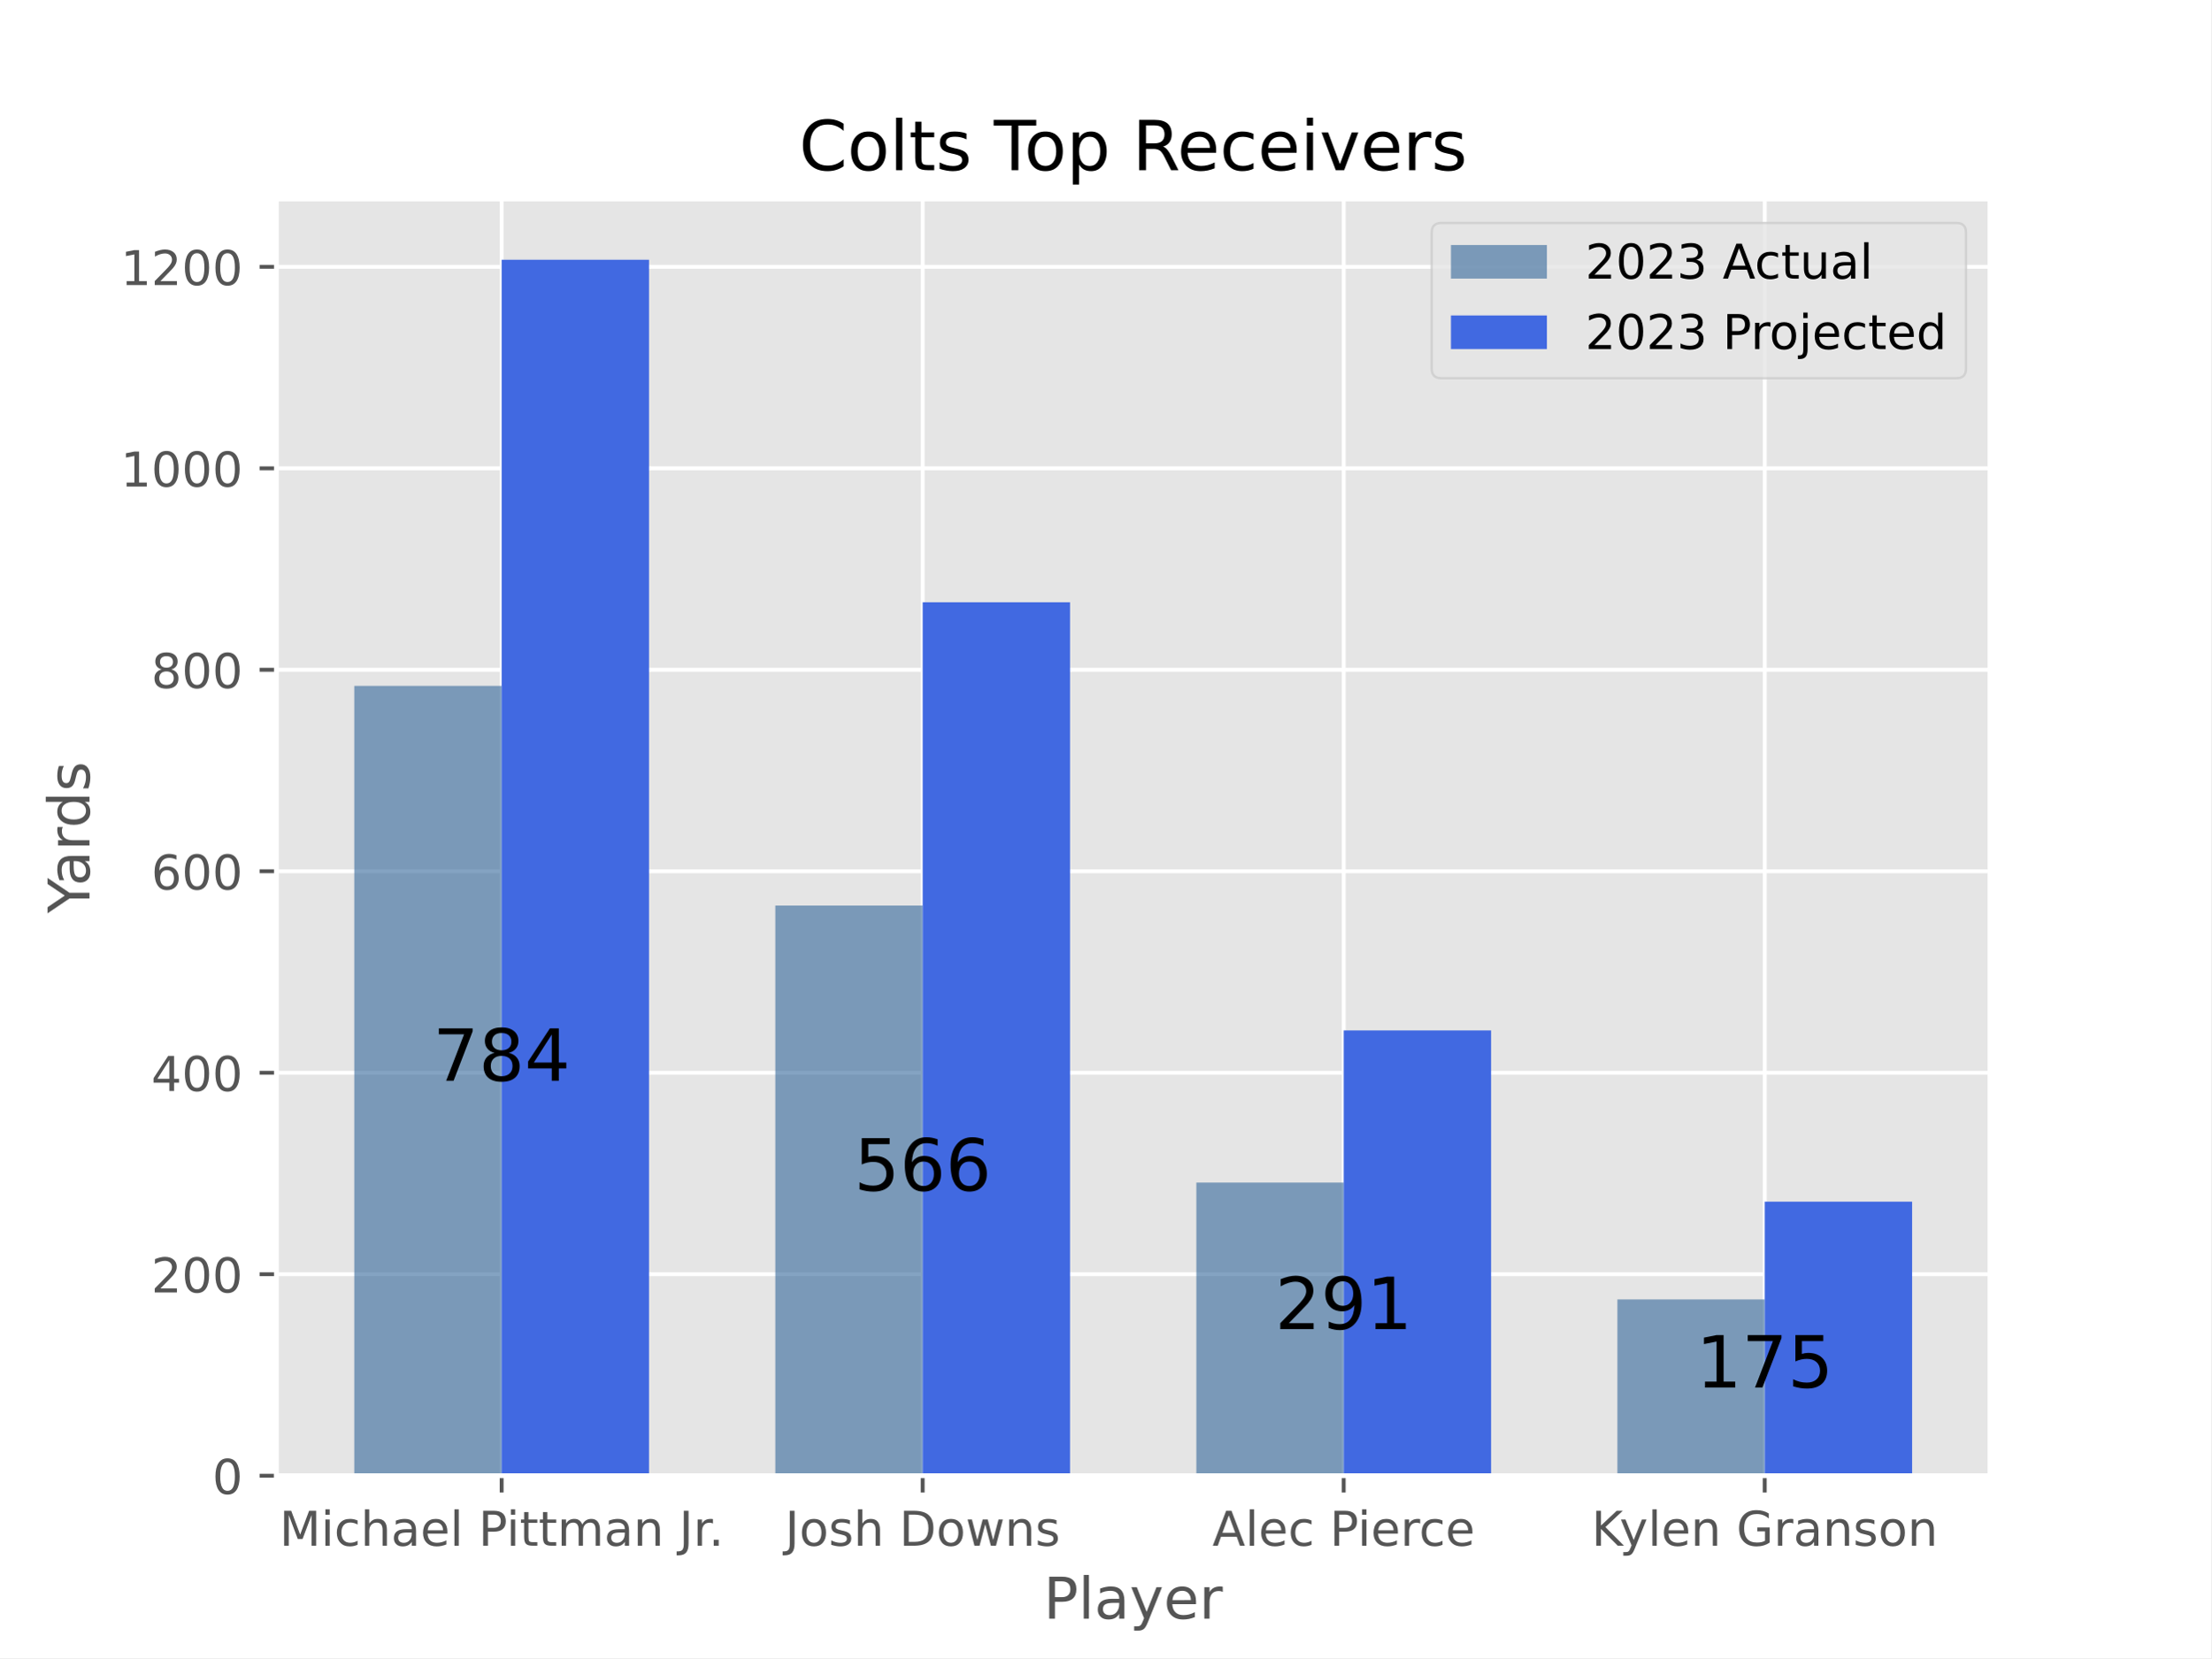
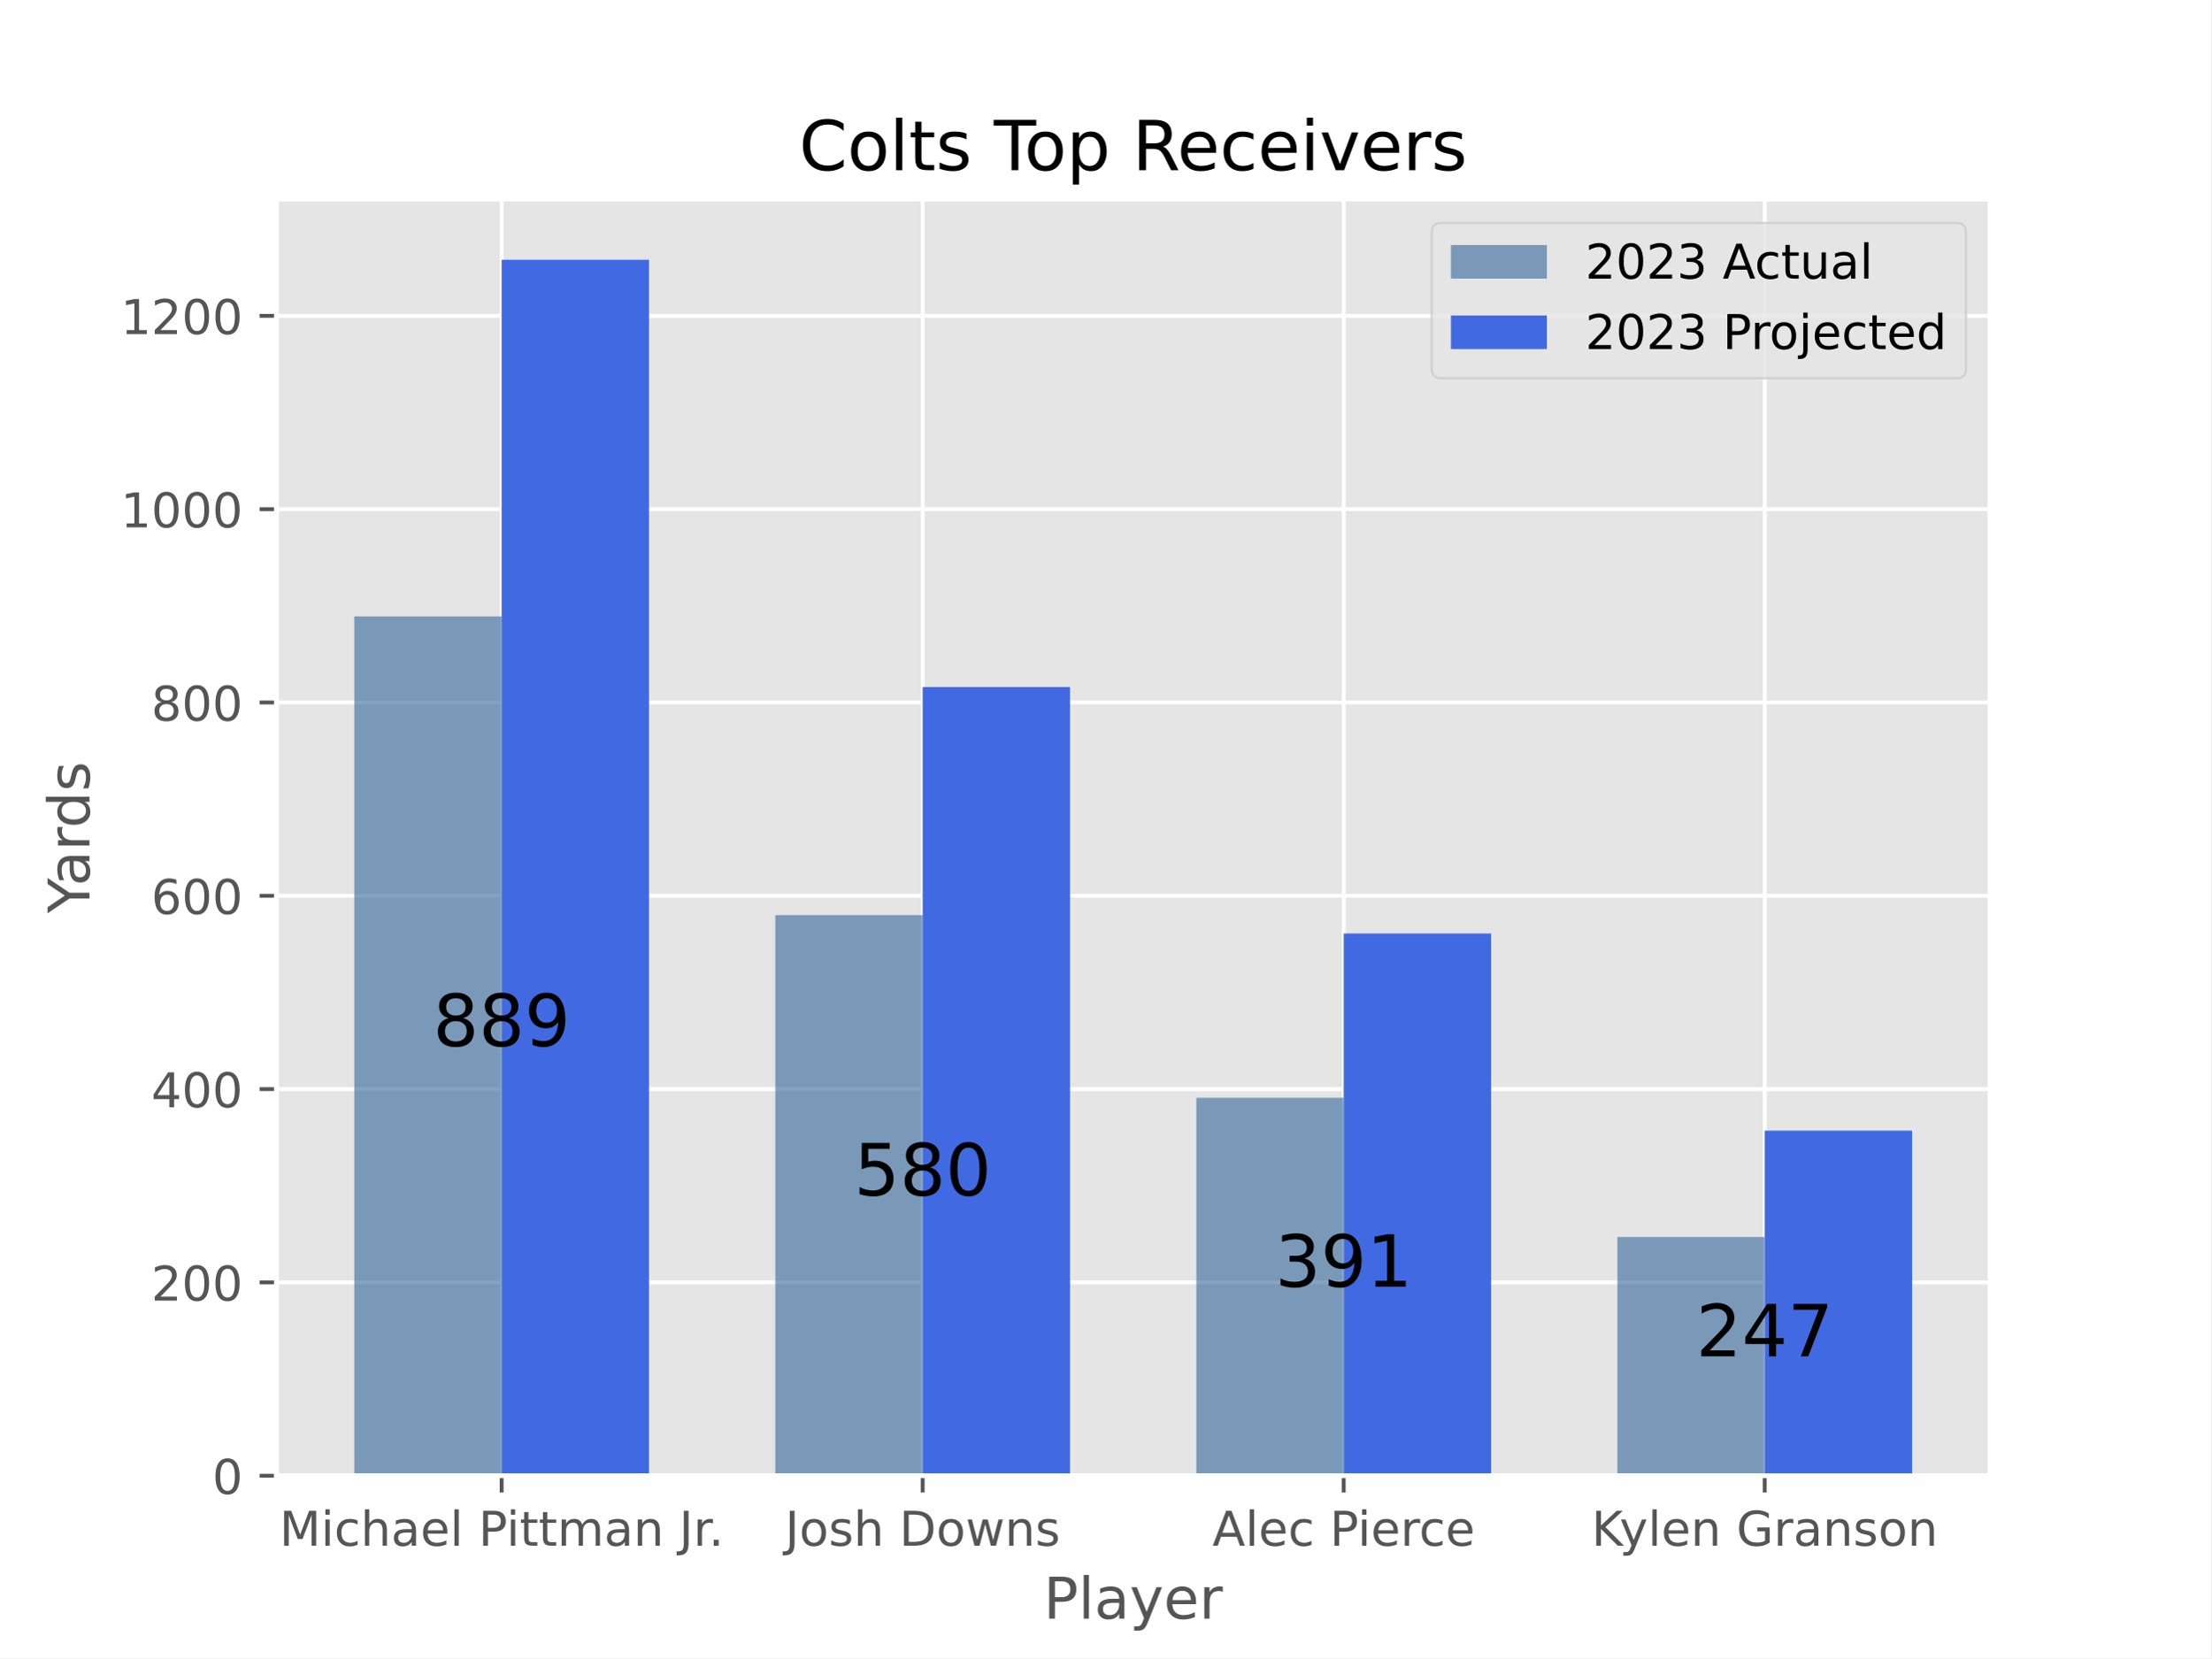
<svg xmlns="http://www.w3.org/2000/svg" xmlns:xlink="http://www.w3.org/1999/xlink" width="460.8pt" height="345.6pt" viewBox="0 0 460.8 345.6" version="1.1">
  <defs>
    <style type="text/css">*{stroke-linejoin: round; stroke-linecap: butt}</style>
  </defs>
  <g id="figure_1">
    <g id="patch_1">
      <path d="M 0 345.6  L 460.8 345.6  L 460.8 0  L 0 0  z " style="fill: #ffffff" />
    </g>
    <g id="axes_1">
      <g id="patch_2">
        <path d="M 57.6 307.584  L 414.72 307.584  L 414.72 41.472  L 57.6 41.472  z " style="fill: #e5e5e5" />
      </g>
      <g id="matplotlib.axis_1">
        <g id="xtick_1">
          <g id="line2d_1">
-             <path d="M 104.543 307.584  L 104.543 41.472  " clip-path="url(#p922f5982c7)" style="fill: none; stroke: #ffffff; stroke-width: 0.8; stroke-linecap: square" />
+             <path d="M 104.543 307.584  L 104.543 41.472  " clip-path="url(#pf970e5351b)" style="fill: none; stroke: #ffffff; stroke-width: 0.8; stroke-linecap: square" />
          </g>
          <g id="line2d_2">
            <defs>
-               <path id="m315c5169b6" d="M 0 0  L 0 3.5  " style="stroke: #555555; stroke-width: 0.8" />
+               <path id="m60fcc13bc7" d="M 0 0  L 0 3.5  " style="stroke: #555555; stroke-width: 0.8" />
            </defs>
            <g>
-               <use xlink:href="#m315c5169b6" x="104.543" y="307.584" style="fill: #555555; stroke: #555555; stroke-width: 0.8" />
+               <use xlink:href="#m60fcc13bc7" x="104.543" y="307.584" style="fill: #555555; stroke: #555555; stroke-width: 0.8" />
            </g>
          </g>
          <g id="text_1">
            <g style="fill: #555555" transform="translate(58.23626 322.1824) scale(0.1 -0.1)">
              <defs>
                <path id="DejaVuSans-4d" d="M 628 4666  L 1569 4666  L 2759 1491  L 3956 4666  L 4897 4666  L 4897 0  L 4281 0  L 4281 4097  L 3078 897  L 2444 897  L 1241 4097  L 1241 0  L 628 0  L 628 4666  z " transform="scale(0.015625)" />
                <path id="DejaVuSans-69" d="M 603 3500  L 1178 3500  L 1178 0  L 603 0  L 603 3500  z M 603 4863  L 1178 4863  L 1178 4134  L 603 4134  L 603 4863  z " transform="scale(0.015625)" />
                <path id="DejaVuSans-63" d="M 3122 3366  L 3122 2828  Q 2878 2963 2633 3030  Q 2388 3097 2138 3097  Q 1578 3097 1268 2742  Q 959 2388 959 1747  Q 959 1106 1268 751  Q 1578 397 2138 397  Q 2388 397 2633 464  Q 2878 531 3122 666  L 3122 134  Q 2881 22 2623 -34  Q 2366 -91 2075 -91  Q 1284 -91 818 406  Q 353 903 353 1747  Q 353 2603 823 3093  Q 1294 3584 2113 3584  Q 2378 3584 2631 3529  Q 2884 3475 3122 3366  z " transform="scale(0.015625)" />
                <path id="DejaVuSans-68" d="M 3513 2113  L 3513 0  L 2938 0  L 2938 2094  Q 2938 2591 2744 2837  Q 2550 3084 2163 3084  Q 1697 3084 1428 2787  Q 1159 2491 1159 1978  L 1159 0  L 581 0  L 581 4863  L 1159 4863  L 1159 2956  Q 1366 3272 1645 3428  Q 1925 3584 2291 3584  Q 2894 3584 3203 3211  Q 3513 2838 3513 2113  z " transform="scale(0.015625)" />
                <path id="DejaVuSans-61" d="M 2194 1759  Q 1497 1759 1228 1600  Q 959 1441 959 1056  Q 959 750 1161 570  Q 1363 391 1709 391  Q 2188 391 2477 730  Q 2766 1069 2766 1631  L 2766 1759  L 2194 1759  z M 3341 1997  L 3341 0  L 2766 0  L 2766 531  Q 2569 213 2275 61  Q 1981 -91 1556 -91  Q 1019 -91 701 211  Q 384 513 384 1019  Q 384 1609 779 1909  Q 1175 2209 1959 2209  L 2766 2209  L 2766 2266  Q 2766 2663 2505 2880  Q 2244 3097 1772 3097  Q 1472 3097 1187 3025  Q 903 2953 641 2809  L 641 3341  Q 956 3463 1253 3523  Q 1550 3584 1831 3584  Q 2591 3584 2966 3190  Q 3341 2797 3341 1997  z " transform="scale(0.015625)" />
                <path id="DejaVuSans-65" d="M 3597 1894  L 3597 1613  L 953 1613  Q 991 1019 1311 708  Q 1631 397 2203 397  Q 2534 397 2845 478  Q 3156 559 3463 722  L 3463 178  Q 3153 47 2828 -22  Q 2503 -91 2169 -91  Q 1331 -91 842 396  Q 353 884 353 1716  Q 353 2575 817 3079  Q 1281 3584 2069 3584  Q 2775 3584 3186 3129  Q 3597 2675 3597 1894  z M 3022 2063  Q 3016 2534 2758 2815  Q 2500 3097 2075 3097  Q 1594 3097 1305 2825  Q 1016 2553 972 2059  L 3022 2063  z " transform="scale(0.015625)" />
                <path id="DejaVuSans-6c" d="M 603 4863  L 1178 4863  L 1178 0  L 603 0  L 603 4863  z " transform="scale(0.015625)" />
                <path id="DejaVuSans-20" transform="scale(0.015625)" />
                <path id="DejaVuSans-50" d="M 1259 4147  L 1259 2394  L 2053 2394  Q 2494 2394 2734 2622  Q 2975 2850 2975 3272  Q 2975 3691 2734 3919  Q 2494 4147 2053 4147  L 1259 4147  z M 628 4666  L 2053 4666  Q 2838 4666 3239 4311  Q 3641 3956 3641 3272  Q 3641 2581 3239 2228  Q 2838 1875 2053 1875  L 1259 1875  L 1259 0  L 628 0  L 628 4666  z " transform="scale(0.015625)" />
                <path id="DejaVuSans-74" d="M 1172 4494  L 1172 3500  L 2356 3500  L 2356 3053  L 1172 3053  L 1172 1153  Q 1172 725 1289 603  Q 1406 481 1766 481  L 2356 481  L 2356 0  L 1766 0  Q 1100 0 847 248  Q 594 497 594 1153  L 594 3053  L 172 3053  L 172 3500  L 594 3500  L 594 4494  L 1172 4494  z " transform="scale(0.015625)" />
                <path id="DejaVuSans-6d" d="M 3328 2828  Q 3544 3216 3844 3400  Q 4144 3584 4550 3584  Q 5097 3584 5394 3201  Q 5691 2819 5691 2113  L 5691 0  L 5113 0  L 5113 2094  Q 5113 2597 4934 2840  Q 4756 3084 4391 3084  Q 3944 3084 3684 2787  Q 3425 2491 3425 1978  L 3425 0  L 2847 0  L 2847 2094  Q 2847 2600 2669 2842  Q 2491 3084 2119 3084  Q 1678 3084 1418 2786  Q 1159 2488 1159 1978  L 1159 0  L 581 0  L 581 3500  L 1159 3500  L 1159 2956  Q 1356 3278 1631 3431  Q 1906 3584 2284 3584  Q 2666 3584 2933 3390  Q 3200 3197 3328 2828  z " transform="scale(0.015625)" />
                <path id="DejaVuSans-6e" d="M 3513 2113  L 3513 0  L 2938 0  L 2938 2094  Q 2938 2591 2744 2837  Q 2550 3084 2163 3084  Q 1697 3084 1428 2787  Q 1159 2491 1159 1978  L 1159 0  L 581 0  L 581 3500  L 1159 3500  L 1159 2956  Q 1366 3272 1645 3428  Q 1925 3584 2291 3584  Q 2894 3584 3203 3211  Q 3513 2838 3513 2113  z " transform="scale(0.015625)" />
                <path id="DejaVuSans-4a" d="M 628 4666  L 1259 4666  L 1259 325  Q 1259 -519 939 -900  Q 619 -1281 -91 -1281  L -331 -1281  L -331 -750  L -134 -750  Q 284 -750 456 -515  Q 628 -281 628 325  L 628 4666  z " transform="scale(0.015625)" />
                <path id="DejaVuSans-72" d="M 2631 2963  Q 2534 3019 2420 3045  Q 2306 3072 2169 3072  Q 1681 3072 1420 2755  Q 1159 2438 1159 1844  L 1159 0  L 581 0  L 581 3500  L 1159 3500  L 1159 2956  Q 1341 3275 1631 3429  Q 1922 3584 2338 3584  Q 2397 3584 2469 3576  Q 2541 3569 2628 3553  L 2631 2963  z " transform="scale(0.015625)" />
                <path id="DejaVuSans-2e" d="M 684 794  L 1344 794  L 1344 0  L 684 0  L 684 794  z " transform="scale(0.015625)" />
              </defs>
              <use xlink:href="#DejaVuSans-4d" />
              <use xlink:href="#DejaVuSans-69" x="86.279" />
              <use xlink:href="#DejaVuSans-63" x="114.062" />
              <use xlink:href="#DejaVuSans-68" x="169.043" />
              <use xlink:href="#DejaVuSans-61" x="232.422" />
              <use xlink:href="#DejaVuSans-65" x="293.701" />
              <use xlink:href="#DejaVuSans-6c" x="355.225" />
              <use xlink:href="#DejaVuSans-20" x="383.008" />
              <use xlink:href="#DejaVuSans-50" x="414.795" />
              <use xlink:href="#DejaVuSans-69" x="472.848" />
              <use xlink:href="#DejaVuSans-74" x="500.631" />
              <use xlink:href="#DejaVuSans-74" x="539.84" />
              <use xlink:href="#DejaVuSans-6d" x="579.049" />
              <use xlink:href="#DejaVuSans-61" x="676.461" />
              <use xlink:href="#DejaVuSans-6e" x="737.74" />
              <use xlink:href="#DejaVuSans-20" x="801.119" />
              <use xlink:href="#DejaVuSans-4a" x="832.906" />
              <use xlink:href="#DejaVuSans-72" x="862.398" />
              <use xlink:href="#DejaVuSans-2e" x="894.387" />
            </g>
          </g>
        </g>
        <g id="xtick_2">
          <g id="line2d_3">
-             <path d="M 192.288 307.584  L 192.288 41.472  " clip-path="url(#p922f5982c7)" style="fill: none; stroke: #ffffff; stroke-width: 0.8; stroke-linecap: square" />
+             <path d="M 192.288 307.584  L 192.288 41.472  " clip-path="url(#pf970e5351b)" style="fill: none; stroke: #ffffff; stroke-width: 0.8; stroke-linecap: square" />
          </g>
          <g id="line2d_4">
            <g>
-               <use xlink:href="#m315c5169b6" x="192.288" y="307.584" style="fill: #555555; stroke: #555555; stroke-width: 0.8" />
+               <use xlink:href="#m60fcc13bc7" x="192.288" y="307.584" style="fill: #555555; stroke: #555555; stroke-width: 0.8" />
            </g>
          </g>
          <g id="text_2">
            <g style="fill: #555555" transform="translate(163.619 322.1824) scale(0.1 -0.1)">
              <defs>
                <path id="DejaVuSans-6f" d="M 1959 3097  Q 1497 3097 1228 2736  Q 959 2375 959 1747  Q 959 1119 1226 758  Q 1494 397 1959 397  Q 2419 397 2687 759  Q 2956 1122 2956 1747  Q 2956 2369 2687 2733  Q 2419 3097 1959 3097  z M 1959 3584  Q 2709 3584 3137 3096  Q 3566 2609 3566 1747  Q 3566 888 3137 398  Q 2709 -91 1959 -91  Q 1206 -91 779 398  Q 353 888 353 1747  Q 353 2609 779 3096  Q 1206 3584 1959 3584  z " transform="scale(0.015625)" />
                <path id="DejaVuSans-73" d="M 2834 3397  L 2834 2853  Q 2591 2978 2328 3040  Q 2066 3103 1784 3103  Q 1356 3103 1142 2972  Q 928 2841 928 2578  Q 928 2378 1081 2264  Q 1234 2150 1697 2047  L 1894 2003  Q 2506 1872 2764 1633  Q 3022 1394 3022 966  Q 3022 478 2636 193  Q 2250 -91 1575 -91  Q 1294 -91 989 -36  Q 684 19 347 128  L 347 722  Q 666 556 975 473  Q 1284 391 1588 391  Q 1994 391 2212 530  Q 2431 669 2431 922  Q 2431 1156 2273 1281  Q 2116 1406 1581 1522  L 1381 1569  Q 847 1681 609 1914  Q 372 2147 372 2553  Q 372 3047 722 3315  Q 1072 3584 1716 3584  Q 2034 3584 2315 3537  Q 2597 3491 2834 3397  z " transform="scale(0.015625)" />
                <path id="DejaVuSans-44" d="M 1259 4147  L 1259 519  L 2022 519  Q 2988 519 3436 956  Q 3884 1394 3884 2338  Q 3884 3275 3436 3711  Q 2988 4147 2022 4147  L 1259 4147  z M 628 4666  L 1925 4666  Q 3281 4666 3915 4102  Q 4550 3538 4550 2338  Q 4550 1131 3912 565  Q 3275 0 1925 0  L 628 0  L 628 4666  z " transform="scale(0.015625)" />
                <path id="DejaVuSans-77" d="M 269 3500  L 844 3500  L 1563 769  L 2278 3500  L 2956 3500  L 3675 769  L 4391 3500  L 4966 3500  L 4050 0  L 3372 0  L 2619 2869  L 1863 0  L 1184 0  L 269 3500  z " transform="scale(0.015625)" />
              </defs>
              <use xlink:href="#DejaVuSans-4a" />
              <use xlink:href="#DejaVuSans-6f" x="29.492" />
              <use xlink:href="#DejaVuSans-73" x="90.674" />
              <use xlink:href="#DejaVuSans-68" x="142.773" />
              <use xlink:href="#DejaVuSans-20" x="206.152" />
              <use xlink:href="#DejaVuSans-44" x="237.939" />
              <use xlink:href="#DejaVuSans-6f" x="314.941" />
              <use xlink:href="#DejaVuSans-77" x="376.123" />
              <use xlink:href="#DejaVuSans-6e" x="457.91" />
              <use xlink:href="#DejaVuSans-73" x="521.289" />
            </g>
          </g>
        </g>
        <g id="xtick_3">
          <g id="line2d_5">
-             <path d="M 280.032 307.584  L 280.032 41.472  " clip-path="url(#p922f5982c7)" style="fill: none; stroke: #ffffff; stroke-width: 0.8; stroke-linecap: square" />
+             <path d="M 280.032 307.584  L 280.032 41.472  " clip-path="url(#pf970e5351b)" style="fill: none; stroke: #ffffff; stroke-width: 0.8; stroke-linecap: square" />
          </g>
          <g id="line2d_6">
            <g>
-               <use xlink:href="#m315c5169b6" x="280.032" y="307.584" style="fill: #555555; stroke: #555555; stroke-width: 0.8" />
+               <use xlink:href="#m60fcc13bc7" x="280.032" y="307.584" style="fill: #555555; stroke: #555555; stroke-width: 0.8" />
            </g>
          </g>
          <g id="text_3">
            <g style="fill: #555555" transform="translate(252.6713 322.1824) scale(0.1 -0.1)">
              <defs>
                <path id="DejaVuSans-41" d="M 2188 4044  L 1331 1722  L 3047 1722  L 2188 4044  z M 1831 4666  L 2547 4666  L 4325 0  L 3669 0  L 3244 1197  L 1141 1197  L 716 0  L 50 0  L 1831 4666  z " transform="scale(0.015625)" />
              </defs>
              <use xlink:href="#DejaVuSans-41" />
              <use xlink:href="#DejaVuSans-6c" x="68.408" />
              <use xlink:href="#DejaVuSans-65" x="96.191" />
              <use xlink:href="#DejaVuSans-63" x="157.715" />
              <use xlink:href="#DejaVuSans-20" x="212.695" />
              <use xlink:href="#DejaVuSans-50" x="244.482" />
              <use xlink:href="#DejaVuSans-69" x="302.535" />
              <use xlink:href="#DejaVuSans-65" x="330.318" />
              <use xlink:href="#DejaVuSans-72" x="391.842" />
              <use xlink:href="#DejaVuSans-63" x="430.705" />
              <use xlink:href="#DejaVuSans-65" x="485.686" />
            </g>
          </g>
        </g>
        <g id="xtick_4">
          <g id="line2d_7">
-             <path d="M 367.777 307.584  L 367.777 41.472  " clip-path="url(#p922f5982c7)" style="fill: none; stroke: #ffffff; stroke-width: 0.8; stroke-linecap: square" />
+             <path d="M 367.777 307.584  L 367.777 41.472  " clip-path="url(#pf970e5351b)" style="fill: none; stroke: #ffffff; stroke-width: 0.8; stroke-linecap: square" />
          </g>
          <g id="line2d_8">
            <g>
-               <use xlink:href="#m315c5169b6" x="367.777" y="307.584" style="fill: #555555; stroke: #555555; stroke-width: 0.8" />
+               <use xlink:href="#m60fcc13bc7" x="367.777" y="307.584" style="fill: #555555; stroke: #555555; stroke-width: 0.8" />
            </g>
          </g>
          <g id="text_4">
            <g style="fill: #555555" transform="translate(331.6822 322.1824) scale(0.1 -0.1)">
              <defs>
                <path id="DejaVuSans-4b" d="M 628 4666  L 1259 4666  L 1259 2694  L 3353 4666  L 4166 4666  L 1850 2491  L 4331 0  L 3500 0  L 1259 2247  L 1259 0  L 628 0  L 628 4666  z " transform="scale(0.015625)" />
                <path id="DejaVuSans-79" d="M 2059 -325  Q 1816 -950 1584 -1140  Q 1353 -1331 966 -1331  L 506 -1331  L 506 -850  L 844 -850  Q 1081 -850 1212 -737  Q 1344 -625 1503 -206  L 1606 56  L 191 3500  L 800 3500  L 1894 763  L 2988 3500  L 3597 3500  L 2059 -325  z " transform="scale(0.015625)" />
                <path id="DejaVuSans-47" d="M 3809 666  L 3809 1919  L 2778 1919  L 2778 2438  L 4434 2438  L 4434 434  Q 4069 175 3628 42  Q 3188 -91 2688 -91  Q 1594 -91 976 548  Q 359 1188 359 2328  Q 359 3472 976 4111  Q 1594 4750 2688 4750  Q 3144 4750 3555 4637  Q 3966 4525 4313 4306  L 4313 3634  Q 3963 3931 3569 4081  Q 3175 4231 2741 4231  Q 1884 4231 1454 3753  Q 1025 3275 1025 2328  Q 1025 1384 1454 906  Q 1884 428 2741 428  Q 3075 428 3337 486  Q 3600 544 3809 666  z " transform="scale(0.015625)" />
              </defs>
              <use xlink:href="#DejaVuSans-4b" />
              <use xlink:href="#DejaVuSans-79" x="58.326" />
              <use xlink:href="#DejaVuSans-6c" x="117.506" />
              <use xlink:href="#DejaVuSans-65" x="145.289" />
              <use xlink:href="#DejaVuSans-6e" x="206.812" />
              <use xlink:href="#DejaVuSans-20" x="270.191" />
              <use xlink:href="#DejaVuSans-47" x="301.979" />
              <use xlink:href="#DejaVuSans-72" x="379.469" />
              <use xlink:href="#DejaVuSans-61" x="420.582" />
              <use xlink:href="#DejaVuSans-6e" x="481.861" />
              <use xlink:href="#DejaVuSans-73" x="545.24" />
              <use xlink:href="#DejaVuSans-6f" x="597.34" />
              <use xlink:href="#DejaVuSans-6e" x="658.521" />
            </g>
          </g>
        </g>
        <g id="text_5">
          <g style="fill: #555555" transform="translate(217.4888 337.3802) scale(0.12 -0.12)">
            <use xlink:href="#DejaVuSans-50" />
            <use xlink:href="#DejaVuSans-6c" x="60.303" />
            <use xlink:href="#DejaVuSans-61" x="88.086" />
            <use xlink:href="#DejaVuSans-79" x="149.365" />
            <use xlink:href="#DejaVuSans-65" x="208.545" />
            <use xlink:href="#DejaVuSans-72" x="270.068" />
          </g>
        </g>
      </g>
      <g id="matplotlib.axis_2">
        <g id="ytick_1">
          <g id="line2d_9">
-             <path d="M 57.6 307.584  L 414.72 307.584  " clip-path="url(#p922f5982c7)" style="fill: none; stroke: #ffffff; stroke-width: 0.8; stroke-linecap: square" />
+             <path d="M 57.6 307.584  L 414.72 307.584  " clip-path="url(#pf970e5351b)" style="fill: none; stroke: #ffffff; stroke-width: 0.8; stroke-linecap: square" />
          </g>
          <g id="line2d_10">
            <defs>
-               <path id="m6e0a3ca70e" d="M 0 0  L -3.5 0  " style="stroke: #555555; stroke-width: 0.8" />
+               <path id="m7041f2521a" d="M 0 0  L -3.5 0  " style="stroke: #555555; stroke-width: 0.8" />
            </defs>
            <g>
-               <use xlink:href="#m6e0a3ca70e" x="57.6" y="307.584" style="fill: #555555; stroke: #555555; stroke-width: 0.8" />
+               <use xlink:href="#m7041f2521a" x="57.6" y="307.584" style="fill: #555555; stroke: #555555; stroke-width: 0.8" />
            </g>
          </g>
          <g id="text_6">
            <g style="fill: #555555" transform="translate(44.2375 311.3832) scale(0.1 -0.1)">
              <defs>
                <path id="DejaVuSans-30" d="M 2034 4250  Q 1547 4250 1301 3770  Q 1056 3291 1056 2328  Q 1056 1369 1301 889  Q 1547 409 2034 409  Q 2525 409 2770 889  Q 3016 1369 3016 2328  Q 3016 3291 2770 3770  Q 2525 4250 2034 4250  z M 2034 4750  Q 2819 4750 3233 4129  Q 3647 3509 3647 2328  Q 3647 1150 3233 529  Q 2819 -91 2034 -91  Q 1250 -91 836 529  Q 422 1150 422 2328  Q 422 3509 836 4129  Q 1250 4750 2034 4750  z " transform="scale(0.015625)" />
              </defs>
              <use xlink:href="#DejaVuSans-30" />
            </g>
          </g>
        </g>
        <g id="ytick_2">
          <g id="line2d_11">
-             <path d="M 57.6 265.589  L 414.72 265.589  " clip-path="url(#p922f5982c7)" style="fill: none; stroke: #ffffff; stroke-width: 0.8; stroke-linecap: square" />
+             <path d="M 57.6 267.291  L 414.72 267.291  " clip-path="url(#pf970e5351b)" style="fill: none; stroke: #ffffff; stroke-width: 0.8; stroke-linecap: square" />
          </g>
          <g id="line2d_12">
            <g>
-               <use xlink:href="#m6e0a3ca70e" x="57.6" y="265.589" style="fill: #555555; stroke: #555555; stroke-width: 0.8" />
+               <use xlink:href="#m7041f2521a" x="57.6" y="267.291" style="fill: #555555; stroke: #555555; stroke-width: 0.8" />
            </g>
          </g>
          <g id="text_7">
-             <g style="fill: #555555" transform="translate(31.5125 269.3882) scale(0.1 -0.1)">
+             <g style="fill: #555555" transform="translate(31.5125 271.0907) scale(0.1 -0.1)">
              <defs>
                <path id="DejaVuSans-32" d="M 1228 531  L 3431 531  L 3431 0  L 469 0  L 469 531  Q 828 903 1448 1529  Q 2069 2156 2228 2338  Q 2531 2678 2651 2914  Q 2772 3150 2772 3378  Q 2772 3750 2511 3984  Q 2250 4219 1831 4219  Q 1534 4219 1204 4116  Q 875 4013 500 3803  L 500 4441  Q 881 4594 1212 4672  Q 1544 4750 1819 4750  Q 2544 4750 2975 4387  Q 3406 4025 3406 3419  Q 3406 3131 3298 2873  Q 3191 2616 2906 2266  Q 2828 2175 2409 1742  Q 1991 1309 1228 531  z " transform="scale(0.015625)" />
              </defs>
              <use xlink:href="#DejaVuSans-32" />
              <use xlink:href="#DejaVuSans-30" x="63.623" />
              <use xlink:href="#DejaVuSans-30" x="127.246" />
            </g>
          </g>
        </g>
        <g id="ytick_3">
          <g id="line2d_13">
-             <path d="M 57.6 223.594  L 414.72 223.594  " clip-path="url(#p922f5982c7)" style="fill: none; stroke: #ffffff; stroke-width: 0.8; stroke-linecap: square" />
+             <path d="M 57.6 226.999  L 414.72 226.999  " clip-path="url(#pf970e5351b)" style="fill: none; stroke: #ffffff; stroke-width: 0.8; stroke-linecap: square" />
          </g>
          <g id="line2d_14">
            <g>
-               <use xlink:href="#m6e0a3ca70e" x="57.6" y="223.594" style="fill: #555555; stroke: #555555; stroke-width: 0.8" />
+               <use xlink:href="#m7041f2521a" x="57.6" y="226.999" style="fill: #555555; stroke: #555555; stroke-width: 0.8" />
            </g>
          </g>
          <g id="text_8">
-             <g style="fill: #555555" transform="translate(31.5125 227.3932) scale(0.1 -0.1)">
+             <g style="fill: #555555" transform="translate(31.5125 230.7982) scale(0.1 -0.1)">
              <defs>
                <path id="DejaVuSans-34" d="M 2419 4116  L 825 1625  L 2419 1625  L 2419 4116  z M 2253 4666  L 3047 4666  L 3047 1625  L 3713 1625  L 3713 1100  L 3047 1100  L 3047 0  L 2419 0  L 2419 1100  L 313 1100  L 313 1709  L 2253 4666  z " transform="scale(0.015625)" />
              </defs>
              <use xlink:href="#DejaVuSans-34" />
              <use xlink:href="#DejaVuSans-30" x="63.623" />
              <use xlink:href="#DejaVuSans-30" x="127.246" />
            </g>
          </g>
        </g>
        <g id="ytick_4">
          <g id="line2d_15">
-             <path d="M 57.6 181.599  L 414.72 181.599  " clip-path="url(#p922f5982c7)" style="fill: none; stroke: #ffffff; stroke-width: 0.8; stroke-linecap: square" />
+             <path d="M 57.6 186.706  L 414.72 186.706  " clip-path="url(#pf970e5351b)" style="fill: none; stroke: #ffffff; stroke-width: 0.8; stroke-linecap: square" />
          </g>
          <g id="line2d_16">
            <g>
-               <use xlink:href="#m6e0a3ca70e" x="57.6" y="181.599" style="fill: #555555; stroke: #555555; stroke-width: 0.8" />
+               <use xlink:href="#m7041f2521a" x="57.6" y="186.706" style="fill: #555555; stroke: #555555; stroke-width: 0.8" />
            </g>
          </g>
          <g id="text_9">
-             <g style="fill: #555555" transform="translate(31.5125 185.3981) scale(0.1 -0.1)">
+             <g style="fill: #555555" transform="translate(31.5125 190.5056) scale(0.1 -0.1)">
              <defs>
                <path id="DejaVuSans-36" d="M 2113 2584  Q 1688 2584 1439 2293  Q 1191 2003 1191 1497  Q 1191 994 1439 701  Q 1688 409 2113 409  Q 2538 409 2786 701  Q 3034 994 3034 1497  Q 3034 2003 2786 2293  Q 2538 2584 2113 2584  z M 3366 4563  L 3366 3988  Q 3128 4100 2886 4159  Q 2644 4219 2406 4219  Q 1781 4219 1451 3797  Q 1122 3375 1075 2522  Q 1259 2794 1537 2939  Q 1816 3084 2150 3084  Q 2853 3084 3261 2657  Q 3669 2231 3669 1497  Q 3669 778 3244 343  Q 2819 -91 2113 -91  Q 1303 -91 875 529  Q 447 1150 447 2328  Q 447 3434 972 4092  Q 1497 4750 2381 4750  Q 2619 4750 2861 4703  Q 3103 4656 3366 4563  z " transform="scale(0.015625)" />
              </defs>
              <use xlink:href="#DejaVuSans-36" />
              <use xlink:href="#DejaVuSans-30" x="63.623" />
              <use xlink:href="#DejaVuSans-30" x="127.246" />
            </g>
          </g>
        </g>
        <g id="ytick_5">
          <g id="line2d_17">
-             <path d="M 57.6 139.604  L 414.72 139.604  " clip-path="url(#p922f5982c7)" style="fill: none; stroke: #ffffff; stroke-width: 0.8; stroke-linecap: square" />
+             <path d="M 57.6 146.414  L 414.72 146.414  " clip-path="url(#pf970e5351b)" style="fill: none; stroke: #ffffff; stroke-width: 0.8; stroke-linecap: square" />
          </g>
          <g id="line2d_18">
            <g>
-               <use xlink:href="#m6e0a3ca70e" x="57.6" y="139.604" style="fill: #555555; stroke: #555555; stroke-width: 0.8" />
+               <use xlink:href="#m7041f2521a" x="57.6" y="146.414" style="fill: #555555; stroke: #555555; stroke-width: 0.8" />
            </g>
          </g>
          <g id="text_10">
-             <g style="fill: #555555" transform="translate(31.5125 143.4031) scale(0.1 -0.1)">
+             <g style="fill: #555555" transform="translate(31.5125 150.2131) scale(0.1 -0.1)">
              <defs>
                <path id="DejaVuSans-38" d="M 2034 2216  Q 1584 2216 1326 1975  Q 1069 1734 1069 1313  Q 1069 891 1326 650  Q 1584 409 2034 409  Q 2484 409 2743 651  Q 3003 894 3003 1313  Q 3003 1734 2745 1975  Q 2488 2216 2034 2216  z M 1403 2484  Q 997 2584 770 2862  Q 544 3141 544 3541  Q 544 4100 942 4425  Q 1341 4750 2034 4750  Q 2731 4750 3128 4425  Q 3525 4100 3525 3541  Q 3525 3141 3298 2862  Q 3072 2584 2669 2484  Q 3125 2378 3379 2068  Q 3634 1759 3634 1313  Q 3634 634 3220 271  Q 2806 -91 2034 -91  Q 1263 -91 848 271  Q 434 634 434 1313  Q 434 1759 690 2068  Q 947 2378 1403 2484  z M 1172 3481  Q 1172 3119 1398 2916  Q 1625 2713 2034 2713  Q 2441 2713 2670 2916  Q 2900 3119 2900 3481  Q 2900 3844 2670 4047  Q 2441 4250 2034 4250  Q 1625 4250 1398 4047  Q 1172 3844 1172 3481  z " transform="scale(0.015625)" />
              </defs>
              <use xlink:href="#DejaVuSans-38" />
              <use xlink:href="#DejaVuSans-30" x="63.623" />
              <use xlink:href="#DejaVuSans-30" x="127.246" />
            </g>
          </g>
        </g>
        <g id="ytick_6">
          <g id="line2d_19">
-             <path d="M 57.6 97.609  L 414.72 97.609  " clip-path="url(#p922f5982c7)" style="fill: none; stroke: #ffffff; stroke-width: 0.8; stroke-linecap: square" />
+             <path d="M 57.6 106.121  L 414.72 106.121  " clip-path="url(#pf970e5351b)" style="fill: none; stroke: #ffffff; stroke-width: 0.8; stroke-linecap: square" />
          </g>
          <g id="line2d_20">
            <g>
-               <use xlink:href="#m6e0a3ca70e" x="57.6" y="97.609" style="fill: #555555; stroke: #555555; stroke-width: 0.8" />
+               <use xlink:href="#m7041f2521a" x="57.6" y="106.121" style="fill: #555555; stroke: #555555; stroke-width: 0.8" />
            </g>
          </g>
          <g id="text_11">
-             <g style="fill: #555555" transform="translate(25.15 101.4081) scale(0.1 -0.1)">
+             <g style="fill: #555555" transform="translate(25.15 109.9206) scale(0.1 -0.1)">
              <defs>
                <path id="DejaVuSans-31" d="M 794 531  L 1825 531  L 1825 4091  L 703 3866  L 703 4441  L 1819 4666  L 2450 4666  L 2450 531  L 3481 531  L 3481 0  L 794 0  L 794 531  z " transform="scale(0.015625)" />
              </defs>
              <use xlink:href="#DejaVuSans-31" />
              <use xlink:href="#DejaVuSans-30" x="63.623" />
              <use xlink:href="#DejaVuSans-30" x="127.246" />
              <use xlink:href="#DejaVuSans-30" x="190.869" />
            </g>
          </g>
        </g>
        <g id="ytick_7">
          <g id="line2d_21">
-             <path d="M 57.6 55.614  L 414.72 55.614  " clip-path="url(#p922f5982c7)" style="fill: none; stroke: #ffffff; stroke-width: 0.8; stroke-linecap: square" />
+             <path d="M 57.6 65.829  L 414.72 65.829  " clip-path="url(#pf970e5351b)" style="fill: none; stroke: #ffffff; stroke-width: 0.8; stroke-linecap: square" />
          </g>
          <g id="line2d_22">
            <g>
-               <use xlink:href="#m6e0a3ca70e" x="57.6" y="55.614" style="fill: #555555; stroke: #555555; stroke-width: 0.8" />
+               <use xlink:href="#m7041f2521a" x="57.6" y="65.829" style="fill: #555555; stroke: #555555; stroke-width: 0.8" />
            </g>
          </g>
          <g id="text_12">
-             <g style="fill: #555555" transform="translate(25.15 59.41304) scale(0.1 -0.1)">
+             <g style="fill: #555555" transform="translate(25.15 69.62805) scale(0.1 -0.1)">
              <use xlink:href="#DejaVuSans-31" />
              <use xlink:href="#DejaVuSans-32" x="63.623" />
              <use xlink:href="#DejaVuSans-30" x="127.246" />
              <use xlink:href="#DejaVuSans-30" x="190.869" />
            </g>
          </g>
        </g>
        <g id="text_13">
          <g style="fill: #555555" transform="translate(18.65438 190.3408) rotate(-90) scale(0.12 -0.12)">
            <defs>
              <path id="DejaVuSans-59" d="M -13 4666  L 666 4666  L 1959 2747  L 3244 4666  L 3922 4666  L 2272 2222  L 2272 0  L 1638 0  L 1638 2222  L -13 4666  z " transform="scale(0.015625)" />
              <path id="DejaVuSans-64" d="M 2906 2969  L 2906 4863  L 3481 4863  L 3481 0  L 2906 0  L 2906 525  Q 2725 213 2448 61  Q 2172 -91 1784 -91  Q 1150 -91 751 415  Q 353 922 353 1747  Q 353 2572 751 3078  Q 1150 3584 1784 3584  Q 2172 3584 2448 3432  Q 2725 3281 2906 2969  z M 947 1747  Q 947 1113 1208 752  Q 1469 391 1925 391  Q 2381 391 2643 752  Q 2906 1113 2906 1747  Q 2906 2381 2643 2742  Q 2381 3103 1925 3103  Q 1469 3103 1208 2742  Q 947 2381 947 1747  z " transform="scale(0.015625)" />
            </defs>
            <use xlink:href="#DejaVuSans-59" />
            <use xlink:href="#DejaVuSans-61" x="47.334" />
            <use xlink:href="#DejaVuSans-72" x="108.613" />
            <use xlink:href="#DejaVuSans-64" x="147.977" />
            <use xlink:href="#DejaVuSans-73" x="211.453" />
          </g>
        </g>
      </g>
      <g id="patch_3">
-         <path d="M 73.833 307.584  L 104.543 307.584  L 104.543 142.963  L 73.833 142.963  z " clip-path="url(#p922f5982c7)" style="fill: #336699; fill-opacity: 0.6" />
+         <path d="M 73.833 307.584  L 104.543 307.584  L 104.543 128.484  L 73.833 128.484  z " clip-path="url(#pf970e5351b)" style="fill: #336699; fill-opacity: 0.6" />
      </g>
      <g id="patch_4">
-         <path d="M 161.577 307.584  L 192.288 307.584  L 192.288 188.738  L 161.577 188.738  z " clip-path="url(#p922f5982c7)" style="fill: #336699; fill-opacity: 0.6" />
+         <path d="M 161.577 307.584  L 192.288 307.584  L 192.288 190.736  L 161.577 190.736  z " clip-path="url(#pf970e5351b)" style="fill: #336699; fill-opacity: 0.6" />
      </g>
      <g id="patch_5">
-         <path d="M 249.322 307.584  L 280.032 307.584  L 280.032 246.481  L 249.322 246.481  z " clip-path="url(#p922f5982c7)" style="fill: #336699; fill-opacity: 0.6" />
+         <path d="M 249.322 307.584  L 280.032 307.584  L 280.032 228.812  L 249.322 228.812  z " clip-path="url(#pf970e5351b)" style="fill: #336699; fill-opacity: 0.6" />
      </g>
      <g id="patch_6">
-         <path d="M 337.066 307.584  L 367.777 307.584  L 367.777 270.838  L 337.066 270.838  z " clip-path="url(#p922f5982c7)" style="fill: #336699; fill-opacity: 0.6" />
+         <path d="M 337.066 307.584  L 367.777 307.584  L 367.777 257.823  L 337.066 257.823  z " clip-path="url(#pf970e5351b)" style="fill: #336699; fill-opacity: 0.6" />
      </g>
      <g id="patch_7">
-         <path d="M 104.543 307.584  L 135.254 307.584  L 135.254 54.144  L 104.543 54.144  z " clip-path="url(#p922f5982c7)" style="fill: #4169e1" />
+         <path d="M 104.543 307.584  L 135.254 307.584  L 135.254 54.144  L 104.543 54.144  z " clip-path="url(#pf970e5351b)" style="fill: #4169e1" />
      </g>
      <g id="patch_8">
-         <path d="M 192.288 307.584  L 222.998 307.584  L 222.998 125.536  L 192.288 125.536  z " clip-path="url(#p922f5982c7)" style="fill: #4169e1" />
+         <path d="M 192.288 307.584  L 222.998 307.584  L 222.998 143.19  L 192.288 143.19  z " clip-path="url(#pf970e5351b)" style="fill: #4169e1" />
      </g>
      <g id="patch_9">
-         <path d="M 280.032 307.584  L 310.743 307.584  L 310.743 214.775  L 280.032 214.775  z " clip-path="url(#p922f5982c7)" style="fill: #4169e1" />
+         <path d="M 280.032 307.584  L 310.743 307.584  L 310.743 194.563  L 280.032 194.563  z " clip-path="url(#pf970e5351b)" style="fill: #4169e1" />
      </g>
      <g id="patch_10">
-         <path d="M 367.777 307.584  L 398.487 307.584  L 398.487 250.471  L 367.777 250.471  z " clip-path="url(#p922f5982c7)" style="fill: #4169e1" />
+         <path d="M 367.777 307.584  L 398.487 307.584  L 398.487 235.662  L 367.777 235.662  z " clip-path="url(#pf970e5351b)" style="fill: #4169e1" />
      </g>
      <g id="patch_11">
        <path d="M 57.6 307.584  L 57.6 41.472  " style="fill: none; stroke: #ffffff; stroke-linejoin: miter; stroke-linecap: square" />
      </g>
      <g id="patch_12">
        <path d="M 414.72 307.584  L 414.72 41.472  " style="fill: none; stroke: #ffffff; stroke-linejoin: miter; stroke-linecap: square" />
      </g>
      <g id="patch_13">
        <path d="M 57.6 307.584  L 414.72 307.584  " style="fill: none; stroke: #ffffff; stroke-linejoin: miter; stroke-linecap: square" />
      </g>
      <g id="patch_14">
        <path d="M 57.6 41.472  L 414.72 41.472  " style="fill: none; stroke: #ffffff; stroke-linejoin: miter; stroke-linecap: square" />
      </g>
      <g id="text_14">
-         <g transform="translate(90.22767 225.2737) scale(0.15 -0.15)">
+         <g transform="translate(90.22767 218.0339) scale(0.15 -0.15)">
          <defs>
-             <path id="DejaVuSans-37" d="M 525 4666  L 3525 4666  L 3525 4397  L 1831 0  L 1172 0  L 2766 4134  L 525 4134  L 525 4666  z " transform="scale(0.015625)" />
+             <path id="DejaVuSans-39" d="M 703 97  L 703 672  Q 941 559 1184 500  Q 1428 441 1663 441  Q 2288 441 2617 861  Q 2947 1281 2994 2138  Q 2813 1869 2534 1725  Q 2256 1581 1919 1581  Q 1219 1581 811 2004  Q 403 2428 403 3163  Q 403 3881 828 4315  Q 1253 4750 1959 4750  Q 2769 4750 3195 4129  Q 3622 3509 3622 2328  Q 3622 1225 3098 567  Q 2575 -91 1691 -91  Q 1453 -91 1209 -44  Q 966 3 703 97  z M 1959 2075  Q 2384 2075 2632 2365  Q 2881 2656 2881 3163  Q 2881 3666 2632 3958  Q 2384 4250 1959 4250  Q 1534 4250 1286 3958  Q 1038 3666 1038 3163  Q 1038 2656 1286 2365  Q 1534 2075 1959 2075  z " transform="scale(0.015625)" />
          </defs>
-           <use xlink:href="#DejaVuSans-37" />
+           <use xlink:href="#DejaVuSans-38" />
          <use xlink:href="#DejaVuSans-38" x="63.623" />
-           <use xlink:href="#DejaVuSans-34" x="127.246" />
+           <use xlink:href="#DejaVuSans-39" x="127.246" />
        </g>
      </g>
      <g id="text_15">
-         <g transform="translate(177.9721 248.161) scale(0.15 -0.15)">
+         <g transform="translate(177.9721 249.1598) scale(0.15 -0.15)">
          <defs>
            <path id="DejaVuSans-35" d="M 691 4666  L 3169 4666  L 3169 4134  L 1269 4134  L 1269 2991  Q 1406 3038 1543 3061  Q 1681 3084 1819 3084  Q 2600 3084 3056 2656  Q 3513 2228 3513 1497  Q 3513 744 3044 326  Q 2575 -91 1722 -91  Q 1428 -91 1123 -41  Q 819 9 494 109  L 494 744  Q 775 591 1075 516  Q 1375 441 1709 441  Q 2250 441 2565 725  Q 2881 1009 2881 1497  Q 2881 1984 2565 2268  Q 2250 2553 1709 2553  Q 1456 2553 1204 2497  Q 953 2441 691 2322  L 691 4666  z " transform="scale(0.015625)" />
          </defs>
          <use xlink:href="#DejaVuSans-35" />
-           <use xlink:href="#DejaVuSans-36" x="63.623" />
-           <use xlink:href="#DejaVuSans-36" x="127.246" />
+           <use xlink:href="#DejaVuSans-38" x="63.623" />
+           <use xlink:href="#DejaVuSans-30" x="127.246" />
        </g>
      </g>
      <g id="text_16">
-         <g transform="translate(265.7166 277.0326) scale(0.15 -0.15)">
+         <g transform="translate(265.7166 268.1981) scale(0.15 -0.15)">
          <defs>
-             <path id="DejaVuSans-39" d="M 703 97  L 703 672  Q 941 559 1184 500  Q 1428 441 1663 441  Q 2288 441 2617 861  Q 2947 1281 2994 2138  Q 2813 1869 2534 1725  Q 2256 1581 1919 1581  Q 1219 1581 811 2004  Q 403 2428 403 3163  Q 403 3881 828 4315  Q 1253 4750 1959 4750  Q 2769 4750 3195 4129  Q 3622 3509 3622 2328  Q 3622 1225 3098 567  Q 2575 -91 1691 -91  Q 1453 -91 1209 -44  Q 966 3 703 97  z M 1959 2075  Q 2384 2075 2632 2365  Q 2881 2656 2881 3163  Q 2881 3666 2632 3958  Q 2384 4250 1959 4250  Q 1534 4250 1286 3958  Q 1038 3666 1038 3163  Q 1038 2656 1286 2365  Q 1534 2075 1959 2075  z " transform="scale(0.015625)" />
+             <path id="DejaVuSans-33" d="M 2597 2516  Q 3050 2419 3304 2112  Q 3559 1806 3559 1356  Q 3559 666 3084 287  Q 2609 -91 1734 -91  Q 1441 -91 1130 -33  Q 819 25 488 141  L 488 750  Q 750 597 1062 519  Q 1375 441 1716 441  Q 2309 441 2620 675  Q 2931 909 2931 1356  Q 2931 1769 2642 2001  Q 2353 2234 1838 2234  L 1294 2234  L 1294 2753  L 1863 2753  Q 2328 2753 2575 2939  Q 2822 3125 2822 3475  Q 2822 3834 2567 4026  Q 2313 4219 1838 4219  Q 1578 4219 1281 4162  Q 984 4106 628 3988  L 628 4550  Q 988 4650 1302 4700  Q 1616 4750 1894 4750  Q 2613 4750 3031 4423  Q 3450 4097 3450 3541  Q 3450 3153 3228 2886  Q 3006 2619 2597 2516  z " transform="scale(0.015625)" />
+           </defs>
+           <use xlink:href="#DejaVuSans-33" />
+           <use xlink:href="#DejaVuSans-39" x="63.623" />
+           <use xlink:href="#DejaVuSans-31" x="127.246" />
+         </g>
+       </g>
+       <g id="text_17">
+         <g transform="translate(353.4611 282.7034) scale(0.15 -0.15)">
+           <defs>
+             <path id="DejaVuSans-37" d="M 525 4666  L 3525 4666  L 3525 4397  L 1831 0  L 1172 0  L 2766 4134  L 525 4134  L 525 4666  z " transform="scale(0.015625)" />
          </defs>
          <use xlink:href="#DejaVuSans-32" />
-           <use xlink:href="#DejaVuSans-39" x="63.623" />
-           <use xlink:href="#DejaVuSans-31" x="127.246" />
-         </g>
-       </g>
-       <g id="text_17">
-         <g transform="translate(353.4611 289.2112) scale(0.15 -0.15)">
-           <use xlink:href="#DejaVuSans-31" />
-           <use xlink:href="#DejaVuSans-37" x="63.623" />
-           <use xlink:href="#DejaVuSans-35" x="127.246" />
+           <use xlink:href="#DejaVuSans-34" x="63.623" />
+           <use xlink:href="#DejaVuSans-37" x="127.246" />
        </g>
      </g>
      <g id="text_18">
        <g transform="translate(166.5259 35.472) scale(0.144 -0.144)">
          <defs>
            <path id="DejaVuSans-43" d="M 4122 4306  L 4122 3641  Q 3803 3938 3442 4084  Q 3081 4231 2675 4231  Q 1875 4231 1450 3742  Q 1025 3253 1025 2328  Q 1025 1406 1450 917  Q 1875 428 2675 428  Q 3081 428 3442 575  Q 3803 722 4122 1019  L 4122 359  Q 3791 134 3420 21  Q 3050 -91 2638 -91  Q 1578 -91 968 557  Q 359 1206 359 2328  Q 359 3453 968 4101  Q 1578 4750 2638 4750  Q 3056 4750 3426 4639  Q 3797 4528 4122 4306  z " transform="scale(0.015625)" />
            <path id="DejaVuSans-54" d="M -19 4666  L 3928 4666  L 3928 4134  L 2272 4134  L 2272 0  L 1638 0  L 1638 4134  L -19 4134  L -19 4666  z " transform="scale(0.015625)" />
            <path id="DejaVuSans-70" d="M 1159 525  L 1159 -1331  L 581 -1331  L 581 3500  L 1159 3500  L 1159 2969  Q 1341 3281 1617 3432  Q 1894 3584 2278 3584  Q 2916 3584 3314 3078  Q 3713 2572 3713 1747  Q 3713 922 3314 415  Q 2916 -91 2278 -91  Q 1894 -91 1617 61  Q 1341 213 1159 525  z M 3116 1747  Q 3116 2381 2855 2742  Q 2594 3103 2138 3103  Q 1681 3103 1420 2742  Q 1159 2381 1159 1747  Q 1159 1113 1420 752  Q 1681 391 2138 391  Q 2594 391 2855 752  Q 3116 1113 3116 1747  z " transform="scale(0.015625)" />
            <path id="DejaVuSans-52" d="M 2841 2188  Q 3044 2119 3236 1894  Q 3428 1669 3622 1275  L 4263 0  L 3584 0  L 2988 1197  Q 2756 1666 2539 1819  Q 2322 1972 1947 1972  L 1259 1972  L 1259 0  L 628 0  L 628 4666  L 2053 4666  Q 2853 4666 3247 4331  Q 3641 3997 3641 3322  Q 3641 2881 3436 2590  Q 3231 2300 2841 2188  z M 1259 4147  L 1259 2491  L 2053 2491  Q 2509 2491 2742 2702  Q 2975 2913 2975 3322  Q 2975 3731 2742 3939  Q 2509 4147 2053 4147  L 1259 4147  z " transform="scale(0.015625)" />
            <path id="DejaVuSans-76" d="M 191 3500  L 800 3500  L 1894 563  L 2988 3500  L 3597 3500  L 2284 0  L 1503 0  L 191 3500  z " transform="scale(0.015625)" />
          </defs>
          <use xlink:href="#DejaVuSans-43" />
          <use xlink:href="#DejaVuSans-6f" x="69.824" />
          <use xlink:href="#DejaVuSans-6c" x="131.006" />
          <use xlink:href="#DejaVuSans-74" x="158.789" />
          <use xlink:href="#DejaVuSans-73" x="197.998" />
          <use xlink:href="#DejaVuSans-20" x="250.098" />
          <use xlink:href="#DejaVuSans-54" x="281.885" />
          <use xlink:href="#DejaVuSans-6f" x="325.969" />
          <use xlink:href="#DejaVuSans-70" x="387.15" />
          <use xlink:href="#DejaVuSans-20" x="450.627" />
          <use xlink:href="#DejaVuSans-52" x="482.414" />
          <use xlink:href="#DejaVuSans-65" x="547.396" />
          <use xlink:href="#DejaVuSans-63" x="608.92" />
          <use xlink:href="#DejaVuSans-65" x="663.9" />
          <use xlink:href="#DejaVuSans-69" x="725.424" />
          <use xlink:href="#DejaVuSans-76" x="753.207" />
          <use xlink:href="#DejaVuSans-65" x="812.387" />
          <use xlink:href="#DejaVuSans-72" x="873.91" />
          <use xlink:href="#DejaVuSans-73" x="915.023" />
        </g>
      </g>
      <g id="legend_1">
        <g id="patch_15">
          <path d="M 300.381 78.828  L 407.72 78.828  Q 409.72 78.828 409.72 76.828  L 409.72 48.472  Q 409.72 46.472 407.72 46.472  L 300.381 46.472  Q 298.381 46.472 298.381 48.472  L 298.381 76.828  Q 298.381 78.828 300.381 78.828  z " style="fill: #e5e5e5; opacity: 0.8; stroke: #cccccc; stroke-width: 0.5; stroke-linejoin: miter" />
        </g>
        <g id="patch_16">
          <path d="M 302.381 58.07  L 322.381 58.07  L 322.381 51.07  L 302.381 51.07  z " style="fill: #336699; fill-opacity: 0.6" />
        </g>
        <g id="text_19">
          <g transform="translate(330.3809 58.07044) scale(0.1 -0.1)">
            <defs>
-               <path id="DejaVuSans-33" d="M 2597 2516  Q 3050 2419 3304 2112  Q 3559 1806 3559 1356  Q 3559 666 3084 287  Q 2609 -91 1734 -91  Q 1441 -91 1130 -33  Q 819 25 488 141  L 488 750  Q 750 597 1062 519  Q 1375 441 1716 441  Q 2309 441 2620 675  Q 2931 909 2931 1356  Q 2931 1769 2642 2001  Q 2353 2234 1838 2234  L 1294 2234  L 1294 2753  L 1863 2753  Q 2328 2753 2575 2939  Q 2822 3125 2822 3475  Q 2822 3834 2567 4026  Q 2313 4219 1838 4219  Q 1578 4219 1281 4162  Q 984 4106 628 3988  L 628 4550  Q 988 4650 1302 4700  Q 1616 4750 1894 4750  Q 2613 4750 3031 4423  Q 3450 4097 3450 3541  Q 3450 3153 3228 2886  Q 3006 2619 2597 2516  z " transform="scale(0.015625)" />
              <path id="DejaVuSans-75" d="M 544 1381  L 544 3500  L 1119 3500  L 1119 1403  Q 1119 906 1312 657  Q 1506 409 1894 409  Q 2359 409 2629 706  Q 2900 1003 2900 1516  L 2900 3500  L 3475 3500  L 3475 0  L 2900 0  L 2900 538  Q 2691 219 2414 64  Q 2138 -91 1772 -91  Q 1169 -91 856 284  Q 544 659 544 1381  z M 1991 3584  L 1991 3584  z " transform="scale(0.015625)" />
            </defs>
            <use xlink:href="#DejaVuSans-32" />
            <use xlink:href="#DejaVuSans-30" x="63.623" />
            <use xlink:href="#DejaVuSans-32" x="127.246" />
            <use xlink:href="#DejaVuSans-33" x="190.869" />
            <use xlink:href="#DejaVuSans-20" x="254.492" />
            <use xlink:href="#DejaVuSans-41" x="286.279" />
            <use xlink:href="#DejaVuSans-63" x="352.938" />
            <use xlink:href="#DejaVuSans-74" x="407.918" />
            <use xlink:href="#DejaVuSans-75" x="447.127" />
            <use xlink:href="#DejaVuSans-61" x="510.506" />
            <use xlink:href="#DejaVuSans-6c" x="571.785" />
          </g>
        </g>
        <g id="patch_17">
          <path d="M 302.381 72.749  L 322.381 72.749  L 322.381 65.749  L 302.381 65.749  z " style="fill: #4169e1" />
        </g>
        <g id="text_20">
          <g transform="translate(330.3809 72.74856) scale(0.1 -0.1)">
            <defs>
              <path id="DejaVuSans-6a" d="M 603 3500  L 1178 3500  L 1178 -63  Q 1178 -731 923 -1031  Q 669 -1331 103 -1331  L -116 -1331  L -116 -844  L 38 -844  Q 366 -844 484 -692  Q 603 -541 603 -63  L 603 3500  z M 603 4863  L 1178 4863  L 1178 4134  L 603 4134  L 603 4863  z " transform="scale(0.015625)" />
            </defs>
            <use xlink:href="#DejaVuSans-32" />
            <use xlink:href="#DejaVuSans-30" x="63.623" />
            <use xlink:href="#DejaVuSans-32" x="127.246" />
            <use xlink:href="#DejaVuSans-33" x="190.869" />
            <use xlink:href="#DejaVuSans-20" x="254.492" />
            <use xlink:href="#DejaVuSans-50" x="286.279" />
            <use xlink:href="#DejaVuSans-72" x="344.832" />
            <use xlink:href="#DejaVuSans-6f" x="383.695" />
            <use xlink:href="#DejaVuSans-6a" x="444.877" />
            <use xlink:href="#DejaVuSans-65" x="472.66" />
            <use xlink:href="#DejaVuSans-63" x="534.184" />
            <use xlink:href="#DejaVuSans-74" x="589.164" />
            <use xlink:href="#DejaVuSans-65" x="628.373" />
            <use xlink:href="#DejaVuSans-64" x="689.896" />
          </g>
        </g>
      </g>
    </g>
  </g>
  <defs>
-     <clipPath id="p922f5982c7">
+     <clipPath id="pf970e5351b">
      <rect x="57.6" y="41.472" width="357.12" height="266.112" />
    </clipPath>
  </defs>
</svg>
